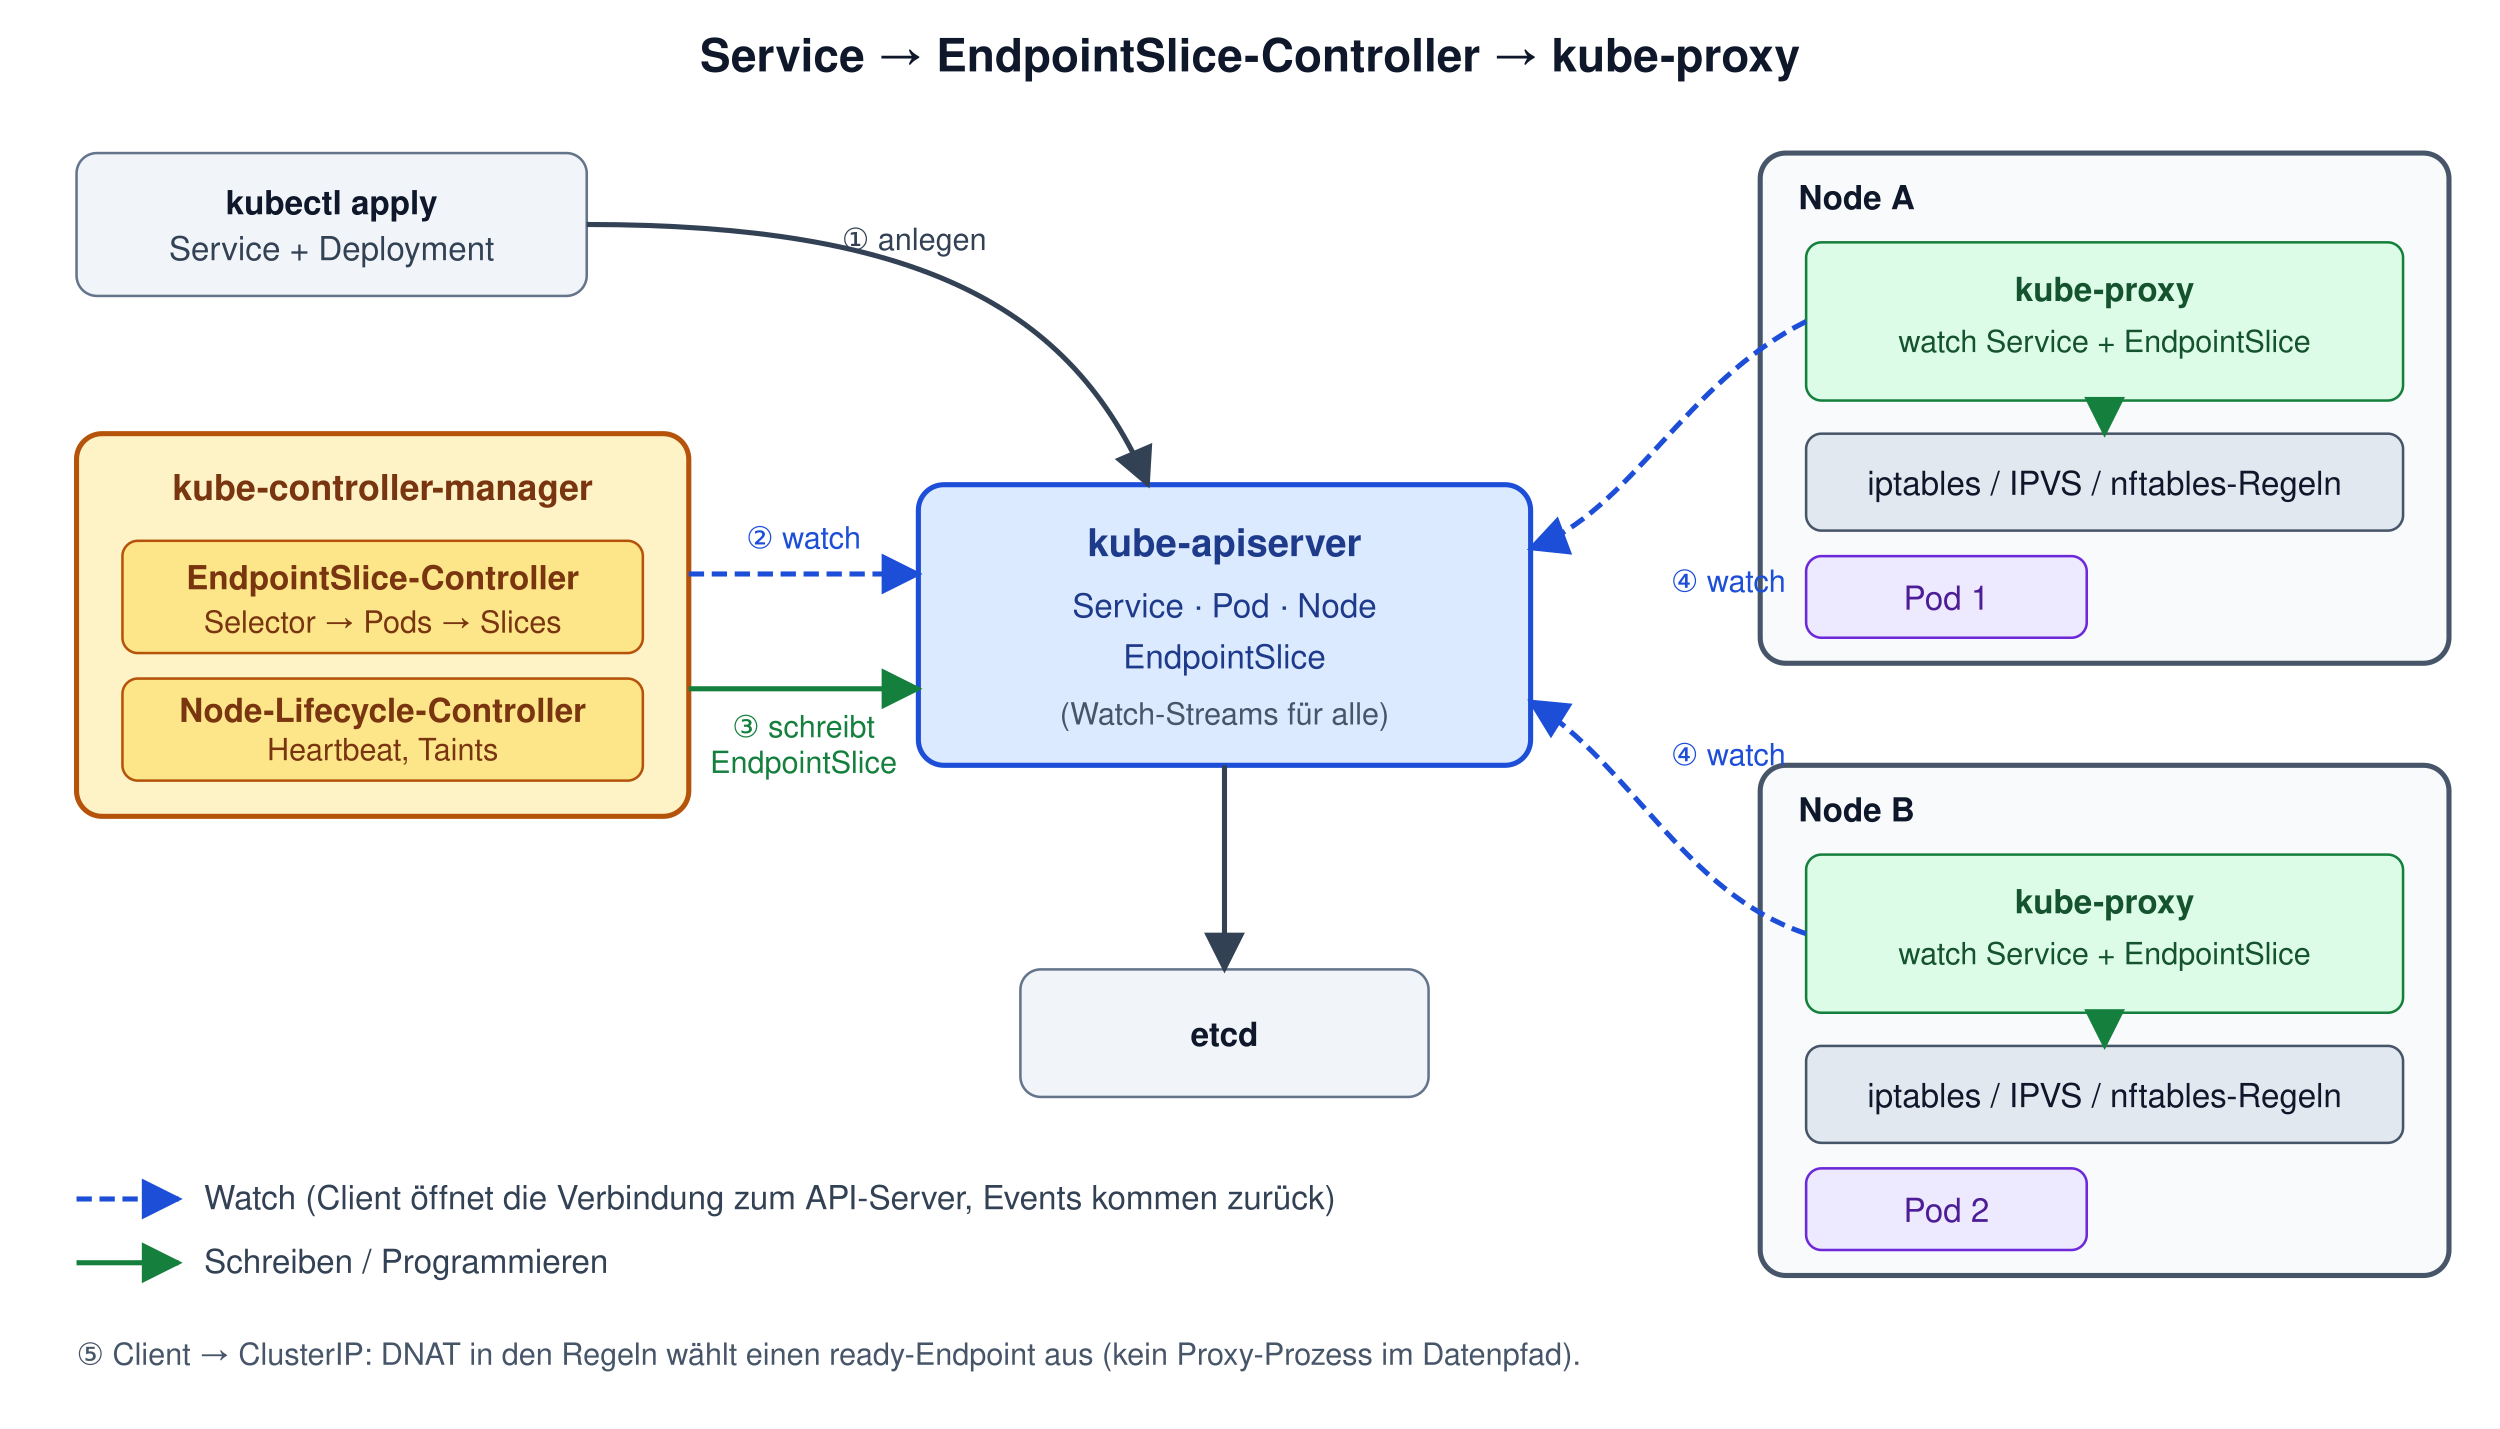
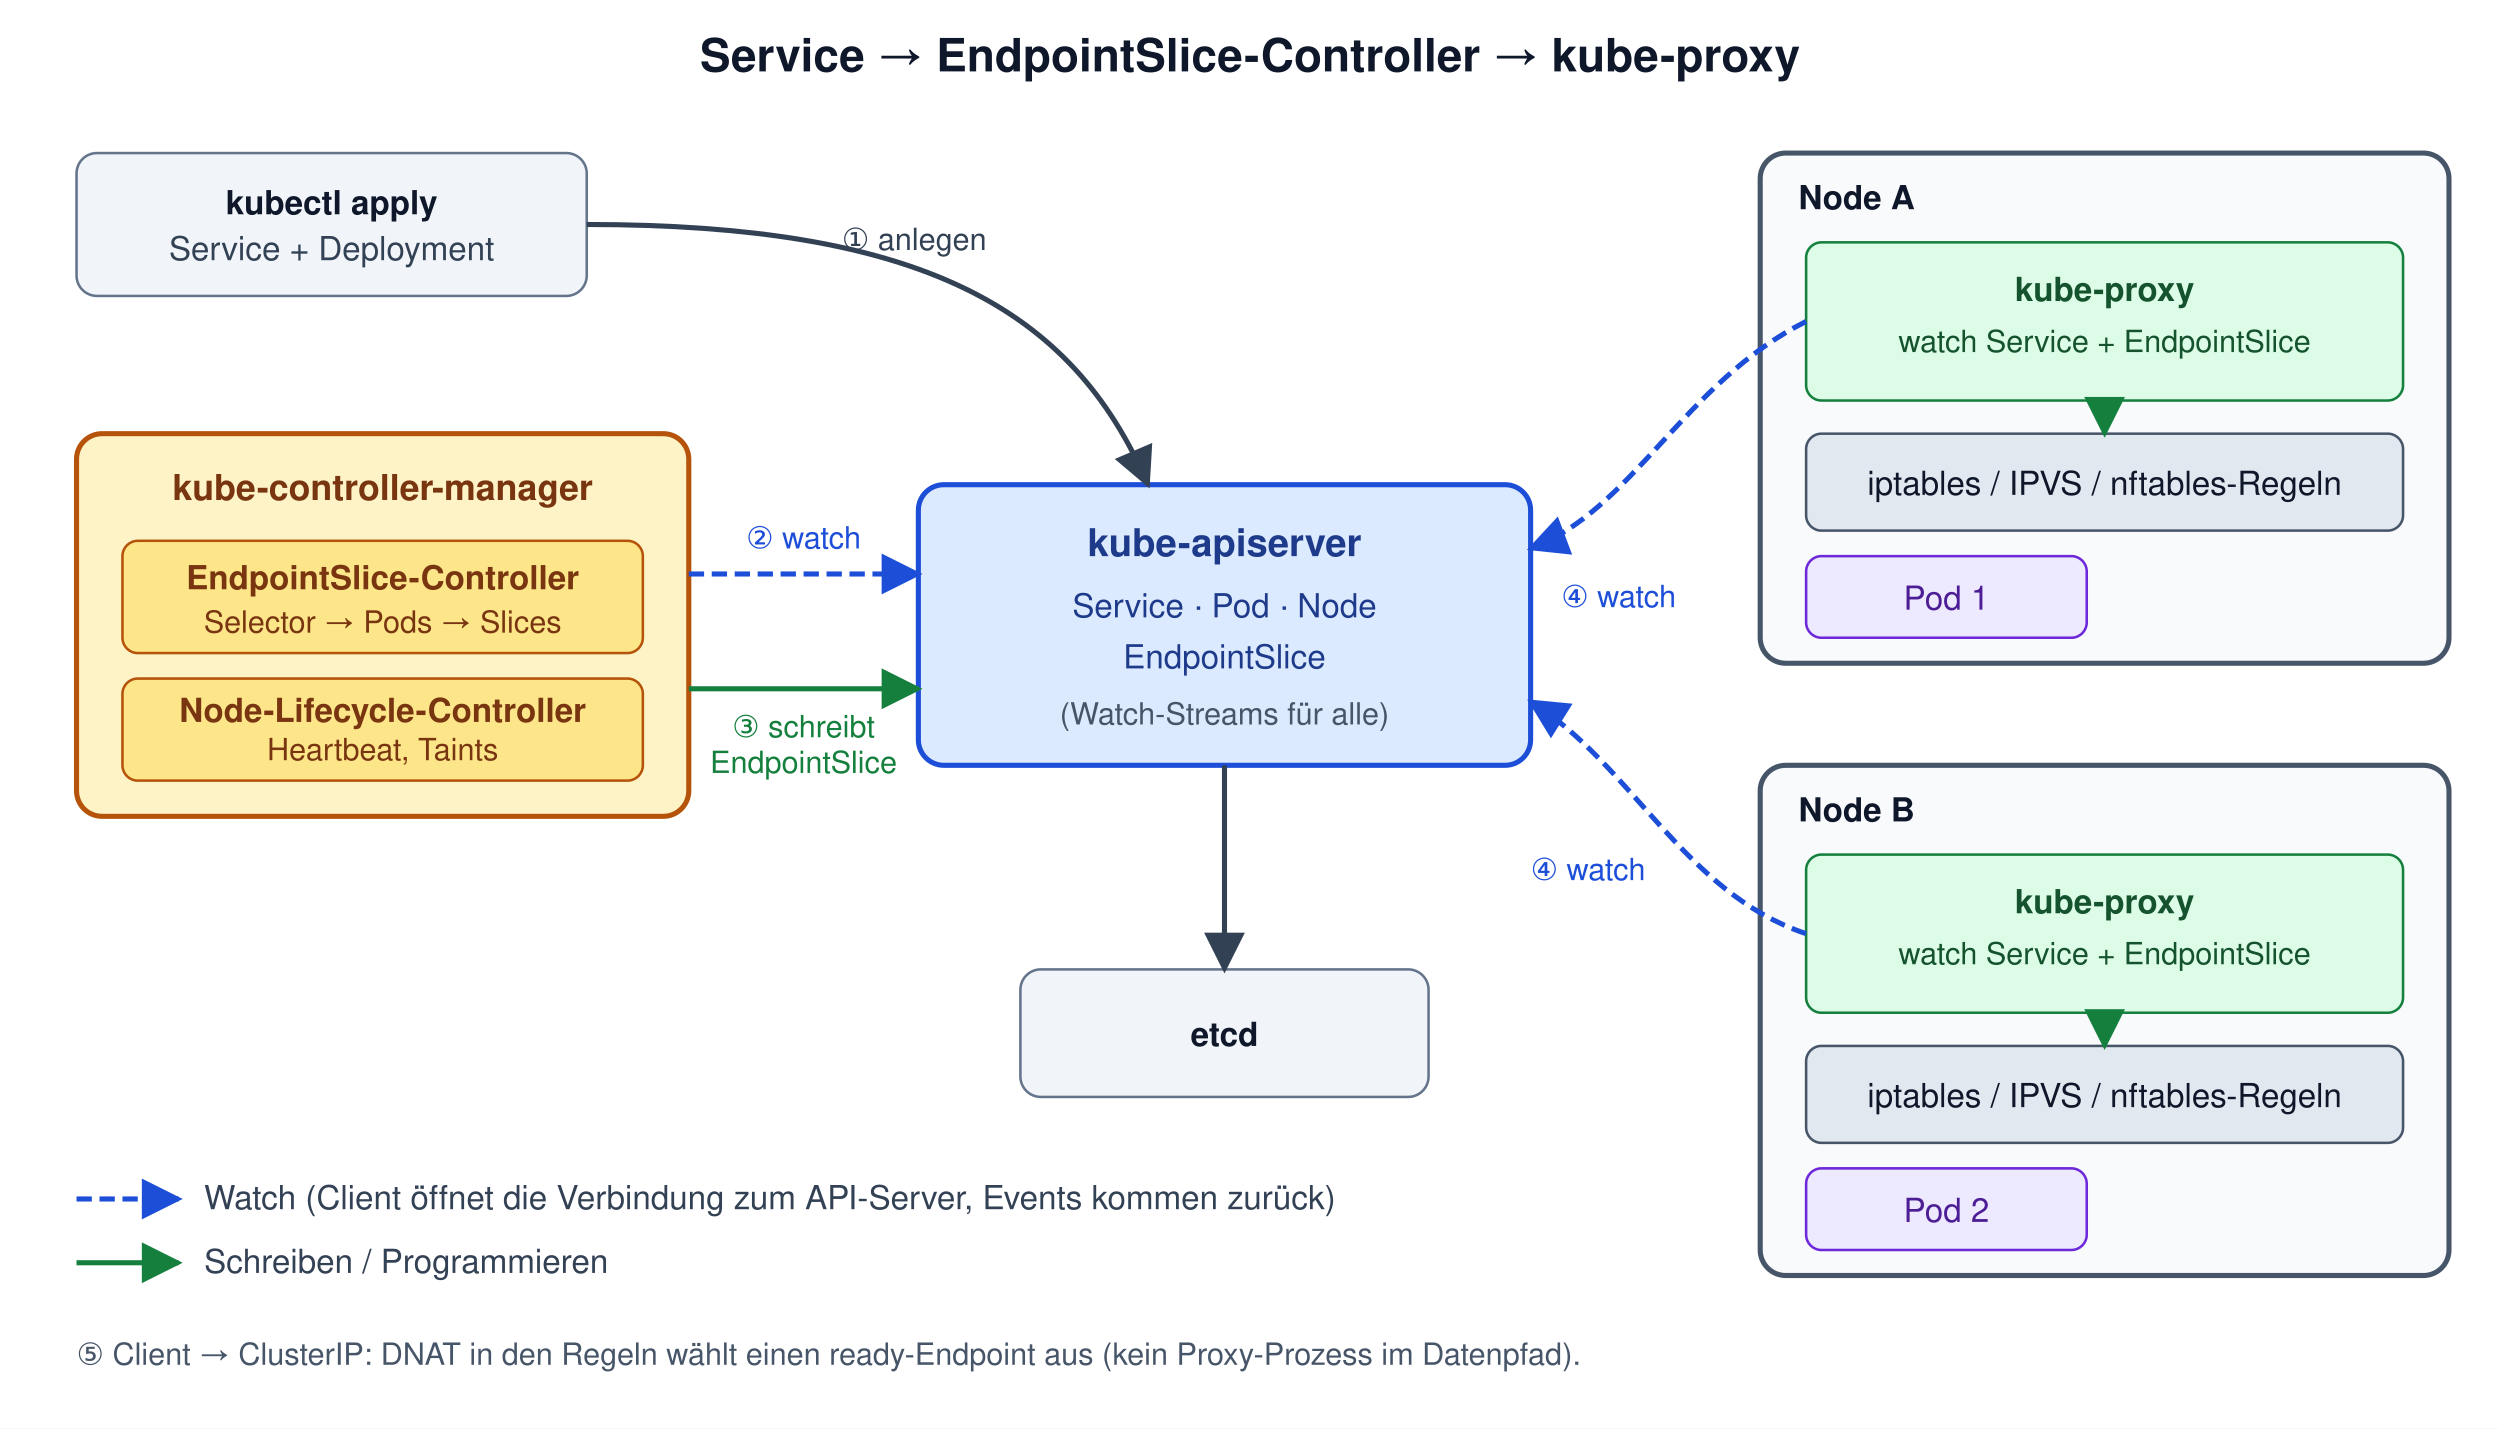
<svg xmlns="http://www.w3.org/2000/svg" viewBox="0 0 980 560" font-family="Helvetica, Arial, sans-serif" font-size="13">
  <defs>
    <marker id="a" viewBox="0 0 10 10" refX="9" refY="5" markerWidth="8" markerHeight="8" orient="auto-start-reverse">
      <path d="M0,0 L10,5 L0,10 z" fill="#334155" />
    </marker>
    <marker id="g" viewBox="0 0 10 10" refX="9" refY="5" markerWidth="8" markerHeight="8" orient="auto-start-reverse">
      <path d="M0,0 L10,5 L0,10 z" fill="#15803d" />
    </marker>
    <marker id="b" viewBox="0 0 10 10" refX="9" refY="5" markerWidth="8" markerHeight="8" orient="auto-start-reverse">
      <path d="M0,0 L10,5 L0,10 z" fill="#1d4ed8" />
    </marker>
  </defs>
  <rect width="980" height="560" fill="#ffffff" />
  <text x="490" y="28" text-anchor="middle" font-size="18" font-weight="bold" fill="#0f172a">Service → EndpointSlice-Controller → kube-proxy</text>
  <rect x="30" y="60" width="200" height="56" rx="8" fill="#f1f5f9" stroke="#64748b" />
  <text x="130" y="84" text-anchor="middle" font-weight="bold" fill="#0f172a">kubectl apply</text>
  <text x="130" y="102" text-anchor="middle" fill="#334155">Service + Deployment</text>
  <rect x="360" y="190" width="240" height="110" rx="10" fill="#dbeafe" stroke="#1d4ed8" stroke-width="2" />
  <text x="480" y="218" text-anchor="middle" font-weight="bold" fill="#1e3a8a" font-size="15">kube-apiserver</text>
  <text x="480" y="242" text-anchor="middle" fill="#1e3a8a">Service · Pod · Node</text>
  <text x="480" y="262" text-anchor="middle" fill="#1e3a8a">EndpointSlice</text>
  <text x="480" y="284" text-anchor="middle" fill="#475569" font-size="12">(Watch-Streams für alle)</text>
  <rect x="400" y="380" width="160" height="50" rx="8" fill="#f1f5f9" stroke="#64748b" />
  <text x="480" y="410" text-anchor="middle" font-weight="bold" fill="#0f172a">etcd</text>
  <line x1="480" y1="300" x2="480" y2="380" stroke="#334155" stroke-width="2" marker-end="url(#a)" />
  <rect x="30" y="170" width="240" height="150" rx="10" fill="#fef3c7" stroke="#b45309" stroke-width="2" />
  <text x="150" y="196" text-anchor="middle" font-weight="bold" fill="#78350f" font-size="14">kube-controller-manager</text>
  <rect x="48" y="212" width="204" height="44" rx="6" fill="#fde68a" stroke="#b45309" />
  <text x="150" y="231" text-anchor="middle" fill="#78350f" font-weight="bold">EndpointSlice-Controller</text>
  <text x="150" y="248" text-anchor="middle" fill="#78350f" font-size="12">Selector → Pods → Slices</text>
  <rect x="48" y="266" width="204" height="40" rx="6" fill="#fde68a" stroke="#b45309" />
  <text x="150" y="283" text-anchor="middle" fill="#78350f" font-weight="bold">Node-Lifecycle-Controller</text>
  <text x="150" y="298" text-anchor="middle" fill="#78350f" font-size="12">Heartbeat, Taints</text>
  <path d="M230,88 C360,88 420,120 450,190" fill="none" stroke="#334155" stroke-width="2" marker-end="url(#a)" />
  <text x="330" y="98" fill="#334155" font-size="12">① anlegen</text>
  <line x1="270" y1="225" x2="360" y2="225" stroke="#1d4ed8" stroke-width="2" marker-end="url(#b)" stroke-dasharray="6 3" />
  <text x="315" y="215" text-anchor="middle" fill="#1d4ed8" font-size="12">② watch</text>
  <line x1="270" y1="270" x2="360" y2="270" stroke="#15803d" stroke-width="2" marker-end="url(#g)" />
  <text x="315" y="289" text-anchor="middle" fill="#15803d" font-size="12">③ schreibt</text>
  <text x="315" y="303" text-anchor="middle" fill="#15803d" font-size="12">EndpointSlice</text>
  <rect x="690" y="60" width="270" height="200" rx="10" fill="#f8fafc" stroke="#475569" stroke-width="2" />
  <text x="705" y="82" fill="#0f172a" font-weight="bold">Node A</text>
  <rect x="708" y="95" width="234" height="62" rx="6" fill="#dcfce7" stroke="#15803d" />
  <text x="825" y="118" text-anchor="middle" fill="#14532d" font-weight="bold">kube-proxy</text>
  <text x="825" y="138" text-anchor="middle" fill="#14532d" font-size="12">watch Service + EndpointSlice</text>
  <rect x="708" y="170" width="234" height="38" rx="6" fill="#e2e8f0" stroke="#475569" />
  <text x="825" y="194" text-anchor="middle" fill="#0f172a">iptables / IPVS / nftables-Regeln</text>
  <rect x="708" y="218" width="110" height="32" rx="6" fill="#ede9fe" stroke="#6d28d9" />
  <text x="763" y="239" text-anchor="middle" fill="#4c1d95">Pod 1</text>
  <line x1="825" y1="157" x2="825" y2="170" stroke="#15803d" stroke-width="2" marker-end="url(#g)" />
  <rect x="690" y="300" width="270" height="200" rx="10" fill="#f8fafc" stroke="#475569" stroke-width="2" />
  <text x="705" y="322" fill="#0f172a" font-weight="bold">Node B</text>
  <rect x="708" y="335" width="234" height="62" rx="6" fill="#dcfce7" stroke="#15803d" />
  <text x="825" y="358" text-anchor="middle" fill="#14532d" font-weight="bold">kube-proxy</text>
  <text x="825" y="378" text-anchor="middle" fill="#14532d" font-size="12">watch Service + EndpointSlice</text>
  <rect x="708" y="410" width="234" height="38" rx="6" fill="#e2e8f0" stroke="#475569" />
  <text x="825" y="434" text-anchor="middle" fill="#0f172a">iptables / IPVS / nftables-Regeln</text>
  <rect x="708" y="458" width="110" height="32" rx="6" fill="#ede9fe" stroke="#6d28d9" />
  <text x="763" y="479" text-anchor="middle" fill="#4c1d95">Pod 2</text>
  <line x1="825" y1="397" x2="825" y2="410" stroke="#15803d" stroke-width="2" marker-end="url(#g)" />
  <path d="M708,126 C660,150 640,200 600,215" fill="none" stroke="#1d4ed8" stroke-width="2" stroke-dasharray="6 3" marker-end="url(#b)" />
  <path d="M708,366 C660,350 640,300 600,275" fill="none" stroke="#1d4ed8" stroke-width="2" stroke-dasharray="6 3" marker-end="url(#b)" />
-   <text x="655" y="232" fill="#1d4ed8" font-size="12">④ watch</text>
-   <text x="655" y="300" fill="#1d4ed8" font-size="12">④ watch</text>
+   <text x="612" y="238" fill="#1d4ed8" font-size="12">④ watch</text>
+   <text x="600" y="345" fill="#1d4ed8" font-size="12">④ watch</text>
  <line x1="30" y1="470" x2="70" y2="470" stroke="#1d4ed8" stroke-width="2" stroke-dasharray="6 3" marker-end="url(#b)" />
  <text x="80" y="474" fill="#334155">Watch (Client öffnet die Verbindung zum API-Server, Events kommen zurück)</text>
  <line x1="30" y1="495" x2="70" y2="495" stroke="#15803d" stroke-width="2" marker-end="url(#g)" />
  <text x="80" y="499" fill="#334155">Schreiben / Programmieren</text>
  <text x="30" y="535" fill="#475569" font-size="12">⑤ Client → ClusterIP: DNAT in den Regeln wählt einen ready-Endpoint aus (kein Proxy-Prozess im Datenpfad).</text>
</svg>
